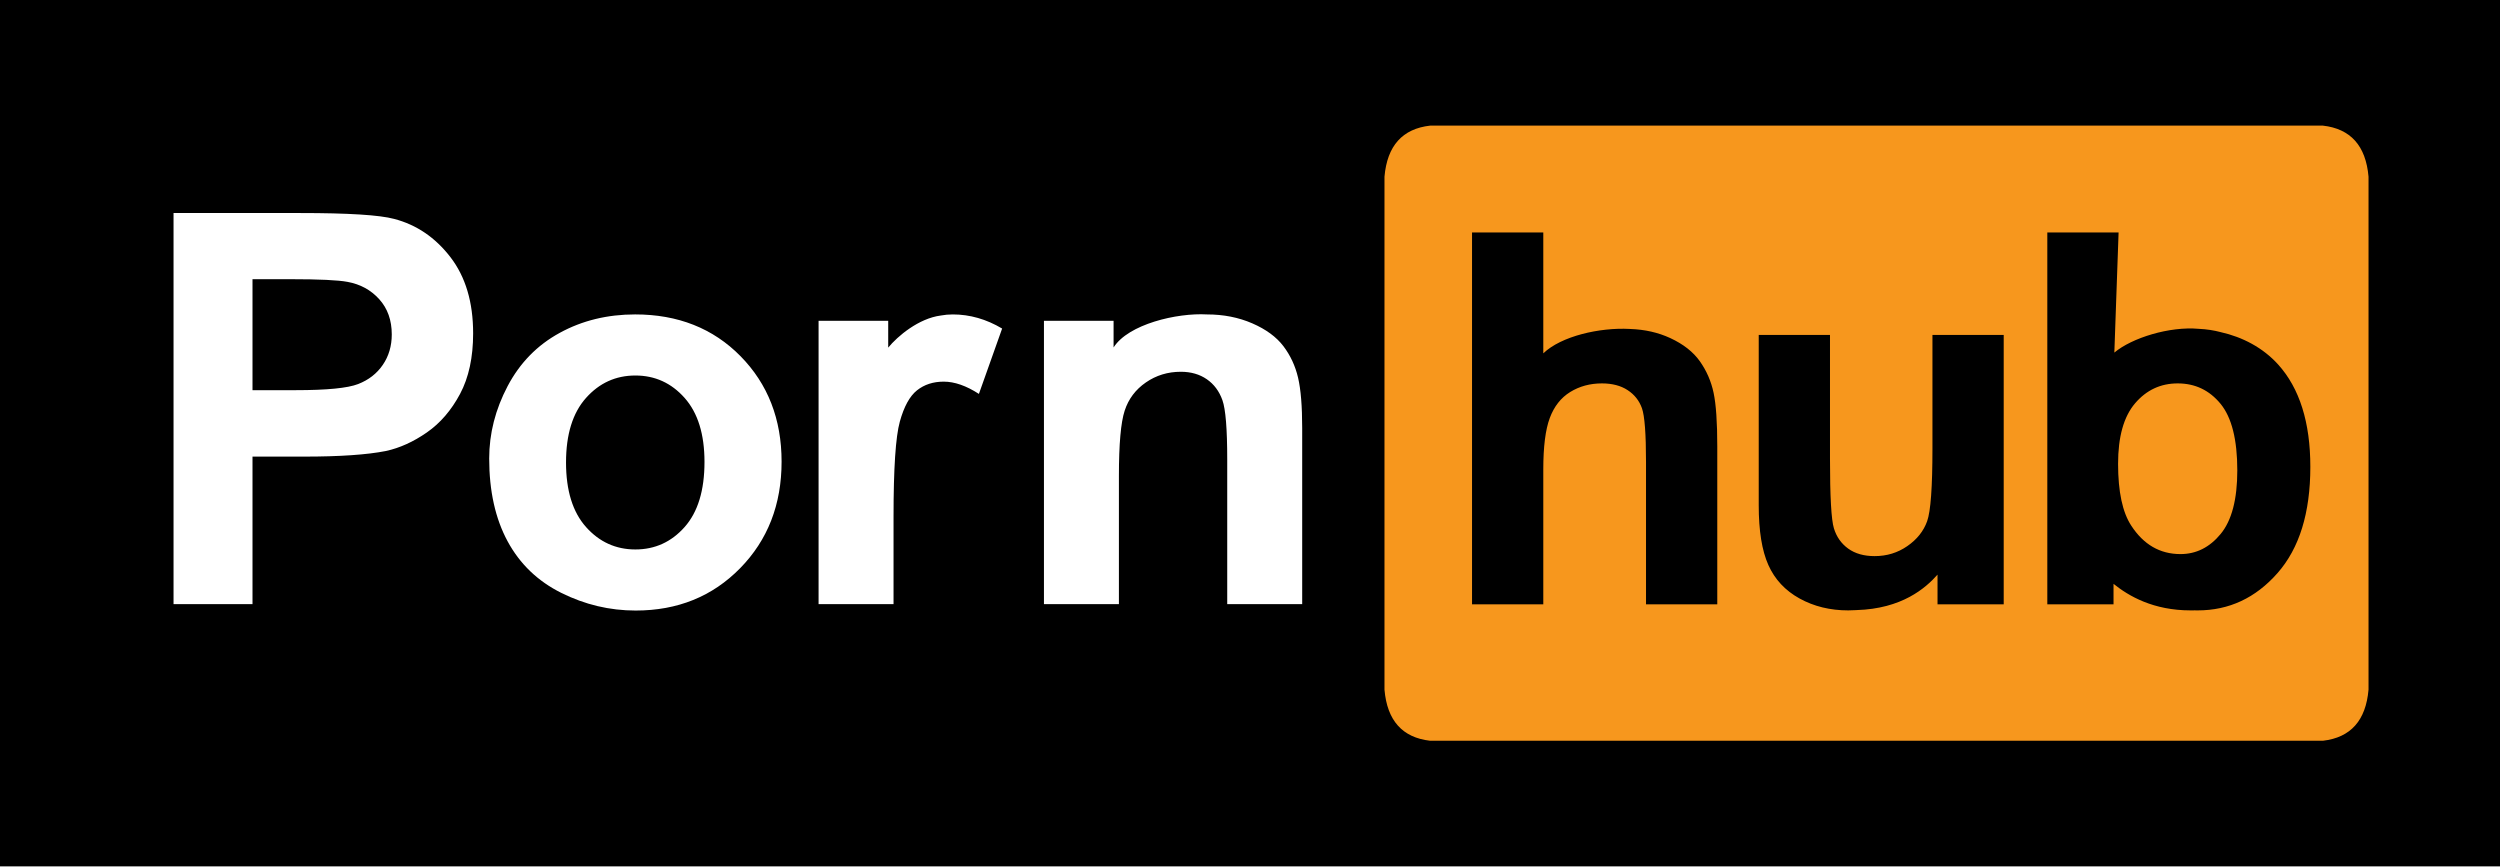
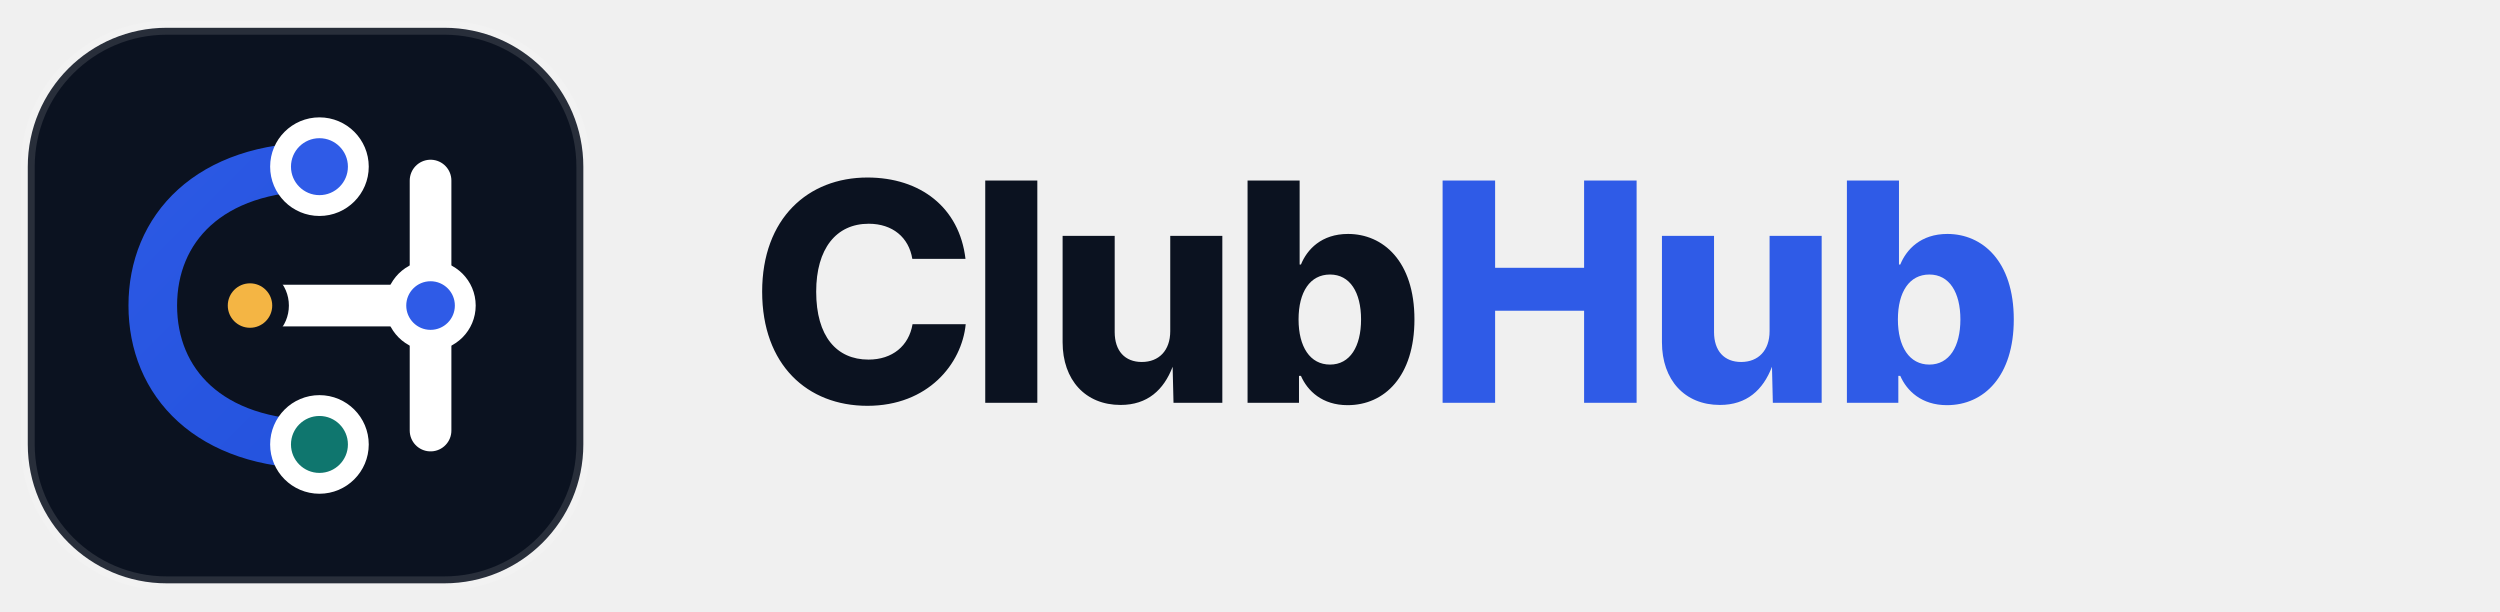
- <svg xmlns="http://www.w3.org/2000/svg" viewBox="0 0 202 70">
-   <path d="M0 0h202v70H0z" />
-   <path fill="#f7971d" d="M187.683 10.15h-72.121c-2.244.252-3.478 1.624-3.696 4.128v41.445c.215 2.501 1.447 3.868 3.676 4.129h72.158c2.23-.261 3.461-1.629 3.677-4.129V14.278c-.217-2.504-1.452-3.876-3.694-4.128" />
-   <path d="M184.073 29.451c-1.224-1.352-2.868-2.22-4.659-2.619-.513-.136-1.099-.233-1.751-.262-2.368-.215-5.41.732-6.824 1.919l.343-9.704h-5.759v30.044h5.35v-1.655c1.233.993 3.213 2.146 6.229 2.146.118 0 .23-.001.339-.003.078.002.157.003.235.003 2.528 0 4.677-1.004 6.445-3.012 1.769-2.01 2.654-4.87 2.654-8.586 0-3.594-.868-6.35-2.602-8.271m-4.642 13.691c-.894 1.086-1.977 1.628-3.248 1.628-1.654 0-2.979-.765-3.976-2.295-.71-1.079-1.066-2.745-1.066-5 0-2.186.458-3.815 1.373-4.887.916-1.072 2.063-1.609 3.443-1.609 1.408 0 2.562.55 3.464 1.649.901 1.1 1.353 2.894 1.353 5.379 0 2.338-.448 4.048-1.343 5.135m-23.289-6.897c0 3.115-.143 5.072-.43 5.872-.287.799-.82 1.469-1.599 2.007-.778.541-1.66.81-2.643.81-.861 0-1.572-.201-2.132-.604-.56-.403-.947-.95-1.158-1.64-.212-.69-.317-2.564-.317-5.626v-10h-5.758v13.772c0 2.049.259 3.654.778 4.816.519 1.161 1.359 2.063 2.52 2.705 1.162.642 2.473.963 3.935.963.219 0 .436-.008.651-.023.01 0 .011 0 .017-.002 3.665-.106 5.574-1.768 6.546-2.864v2.397h5.348V27.064h-5.758zm-18.79-7.049c-.54-.764-1.342-1.393-2.407-1.885-.964-.445-2.033-.686-3.209-.729-.02-.001-.038-.003-.058-.004-2.427-.129-5.531.579-6.98 1.973v-9.766h-5.758v30.043h5.758V37.927c0-1.831.175-3.215.523-4.15.349-.937.898-1.637 1.65-2.102.751-.463 1.604-.696 2.562-.696.832 0 1.527.181 2.079.543.553.362.94.851 1.158 1.465.218.616.328 2.063.328 4.344v11.497h5.758V36.061c0-1.953-.1-3.395-.298-4.323-.197-.931-.567-1.777-1.106-2.542" />
-   <path fill="#fff" d="M104.883 30.514c-.223-.948-.618-1.797-1.184-2.544-.569-.747-1.406-1.362-2.513-1.843-1.107-.481-2.328-.721-3.665-.721-2.423-.138-6.356.787-7.544 2.669v-2.153h-5.626v22.892h6.057V38.447c0-2.558.155-4.312.464-5.26.308-.949.88-1.71 1.714-2.285.833-.575 1.774-.863 2.823-.863.819 0 1.52.203 2.102.604.582.402 1.003.967 1.261 1.692.259.727.388 2.325.388 4.796v11.683h6.057V34.588c0-1.768-.111-3.126-.334-4.074m-28.861-5.021c-1.792.229-3.505 1.675-4.255 2.596v-2.166h-5.626v22.892h6.057v-7.07c0-3.895.169-6.452.507-7.674.337-1.222.801-2.065 1.39-2.533.589-.467 1.308-.701 2.156-.701.876 0 1.824.33 2.845.991l1.876-5.281c-1.279-.761-2.609-1.141-3.988-1.141-.333 0-.653.03-.962.087m-24.704-.088c-2.242 0-4.272.495-6.089 1.488-1.819.99-3.223 2.427-4.215 4.31-.991 1.883-1.487 3.83-1.487 5.842 0 2.63.496 4.861 1.487 6.692.992 1.834 2.439 3.224 4.344 4.171 1.904.948 3.905 1.424 6.003 1.424 3.391 0 6.204-1.139 8.439-3.417 2.235-2.278 3.352-5.148 3.352-8.613 0-3.433-1.106-6.275-3.319-8.524-2.214-2.248-5.052-3.373-8.515-3.373m3.999 17.18c-1.071 1.207-2.397 1.811-3.978 1.811-1.581 0-2.91-.604-3.987-1.811-1.078-1.208-1.617-2.947-1.617-5.217 0-2.27.539-4.01 1.617-5.217 1.077-1.206 2.406-1.81 3.987-1.81s2.907.604 3.978 1.81c1.07 1.207 1.606 2.933 1.606 5.174 0 2.3-.536 4.052-1.606 5.26m-23.469-24.897c-1.178-.317-3.707-.475-7.587-.475h-10.239v31.601h6.38v-11.92h4.16c2.889 0 5.095-.151 6.618-.453 1.122-.244 2.224-.744 3.309-1.498s1.979-1.792 2.684-3.115c.704-1.321 1.056-2.953 1.056-4.893 0-2.515-.611-4.566-1.832-6.155-1.222-1.587-2.738-2.619-4.549-3.092m-.916 11.791c-.481.705-1.145 1.222-1.993 1.552-.848.33-2.531.495-5.045.495h-3.492v-8.967h3.083c2.299 0 3.83.072 4.591.216 1.035.187 1.89.654 2.566 1.401.674.747 1.013 1.695 1.013 2.845 0 .934-.242 1.754-.723 2.458" />
+ <svg xmlns="http://www.w3.org/2000/svg" viewBox="0 0 180 44" width="180" height="44" fill="none">
+   <defs>
+     <linearGradient id="chHGrad" x1="2" y1="2" x2="42" y2="42" gradientUnits="userSpaceOnUse">
+       <stop offset="0%" stop-color="#2F5BE7" />
+       <stop offset="100%" stop-color="#1D4ED8" />
+     </linearGradient>
+   </defs>
+   <g transform="translate(2, 2)">
+     <rect width="40" height="40" rx="10" fill="#0B1220" />
+     <rect width="40" height="40" rx="10" stroke="rgba(255, 255, 255, 0.12)" stroke-width="1" />
+     <path d="M 21 10 C 13 10 9 14.5 9 20 C 9 25.5 13 30 21 30" stroke="url(#chHGrad)" stroke-width="3.5" stroke-linecap="round" />
+     <path d="M 16 20 L 29 20 M 29 11 L 29 29" stroke="#FFFFFF" stroke-width="3" stroke-linecap="round" stroke-linejoin="round" />
+     <circle cx="21" cy="10" r="2.8" fill="#2F5BE7" stroke="#FFFFFF" stroke-width="1.5" />
+     <circle cx="21" cy="30" r="2.8" fill="#0F766E" stroke="#FFFFFF" stroke-width="1.5" />
+     <circle cx="16" cy="20" r="2.2" fill="#F4B544" stroke="#0B1220" stroke-width="1.2" />
+     <circle cx="29" cy="20" r="2.5" fill="#2F5BE7" stroke="#FFFFFF" stroke-width="1.5" />
+   </g>
+   <text x="54" y="29" font-family="'Plus Jakarta Sans', 'Inter', -apple-system, sans-serif" font-size="22" font-weight="800" letter-spacing="-0.03em" fill="#0B1220">
+     Club<tspan fill="#2F5BE7">Hub</tspan>
+   </text>
</svg>
